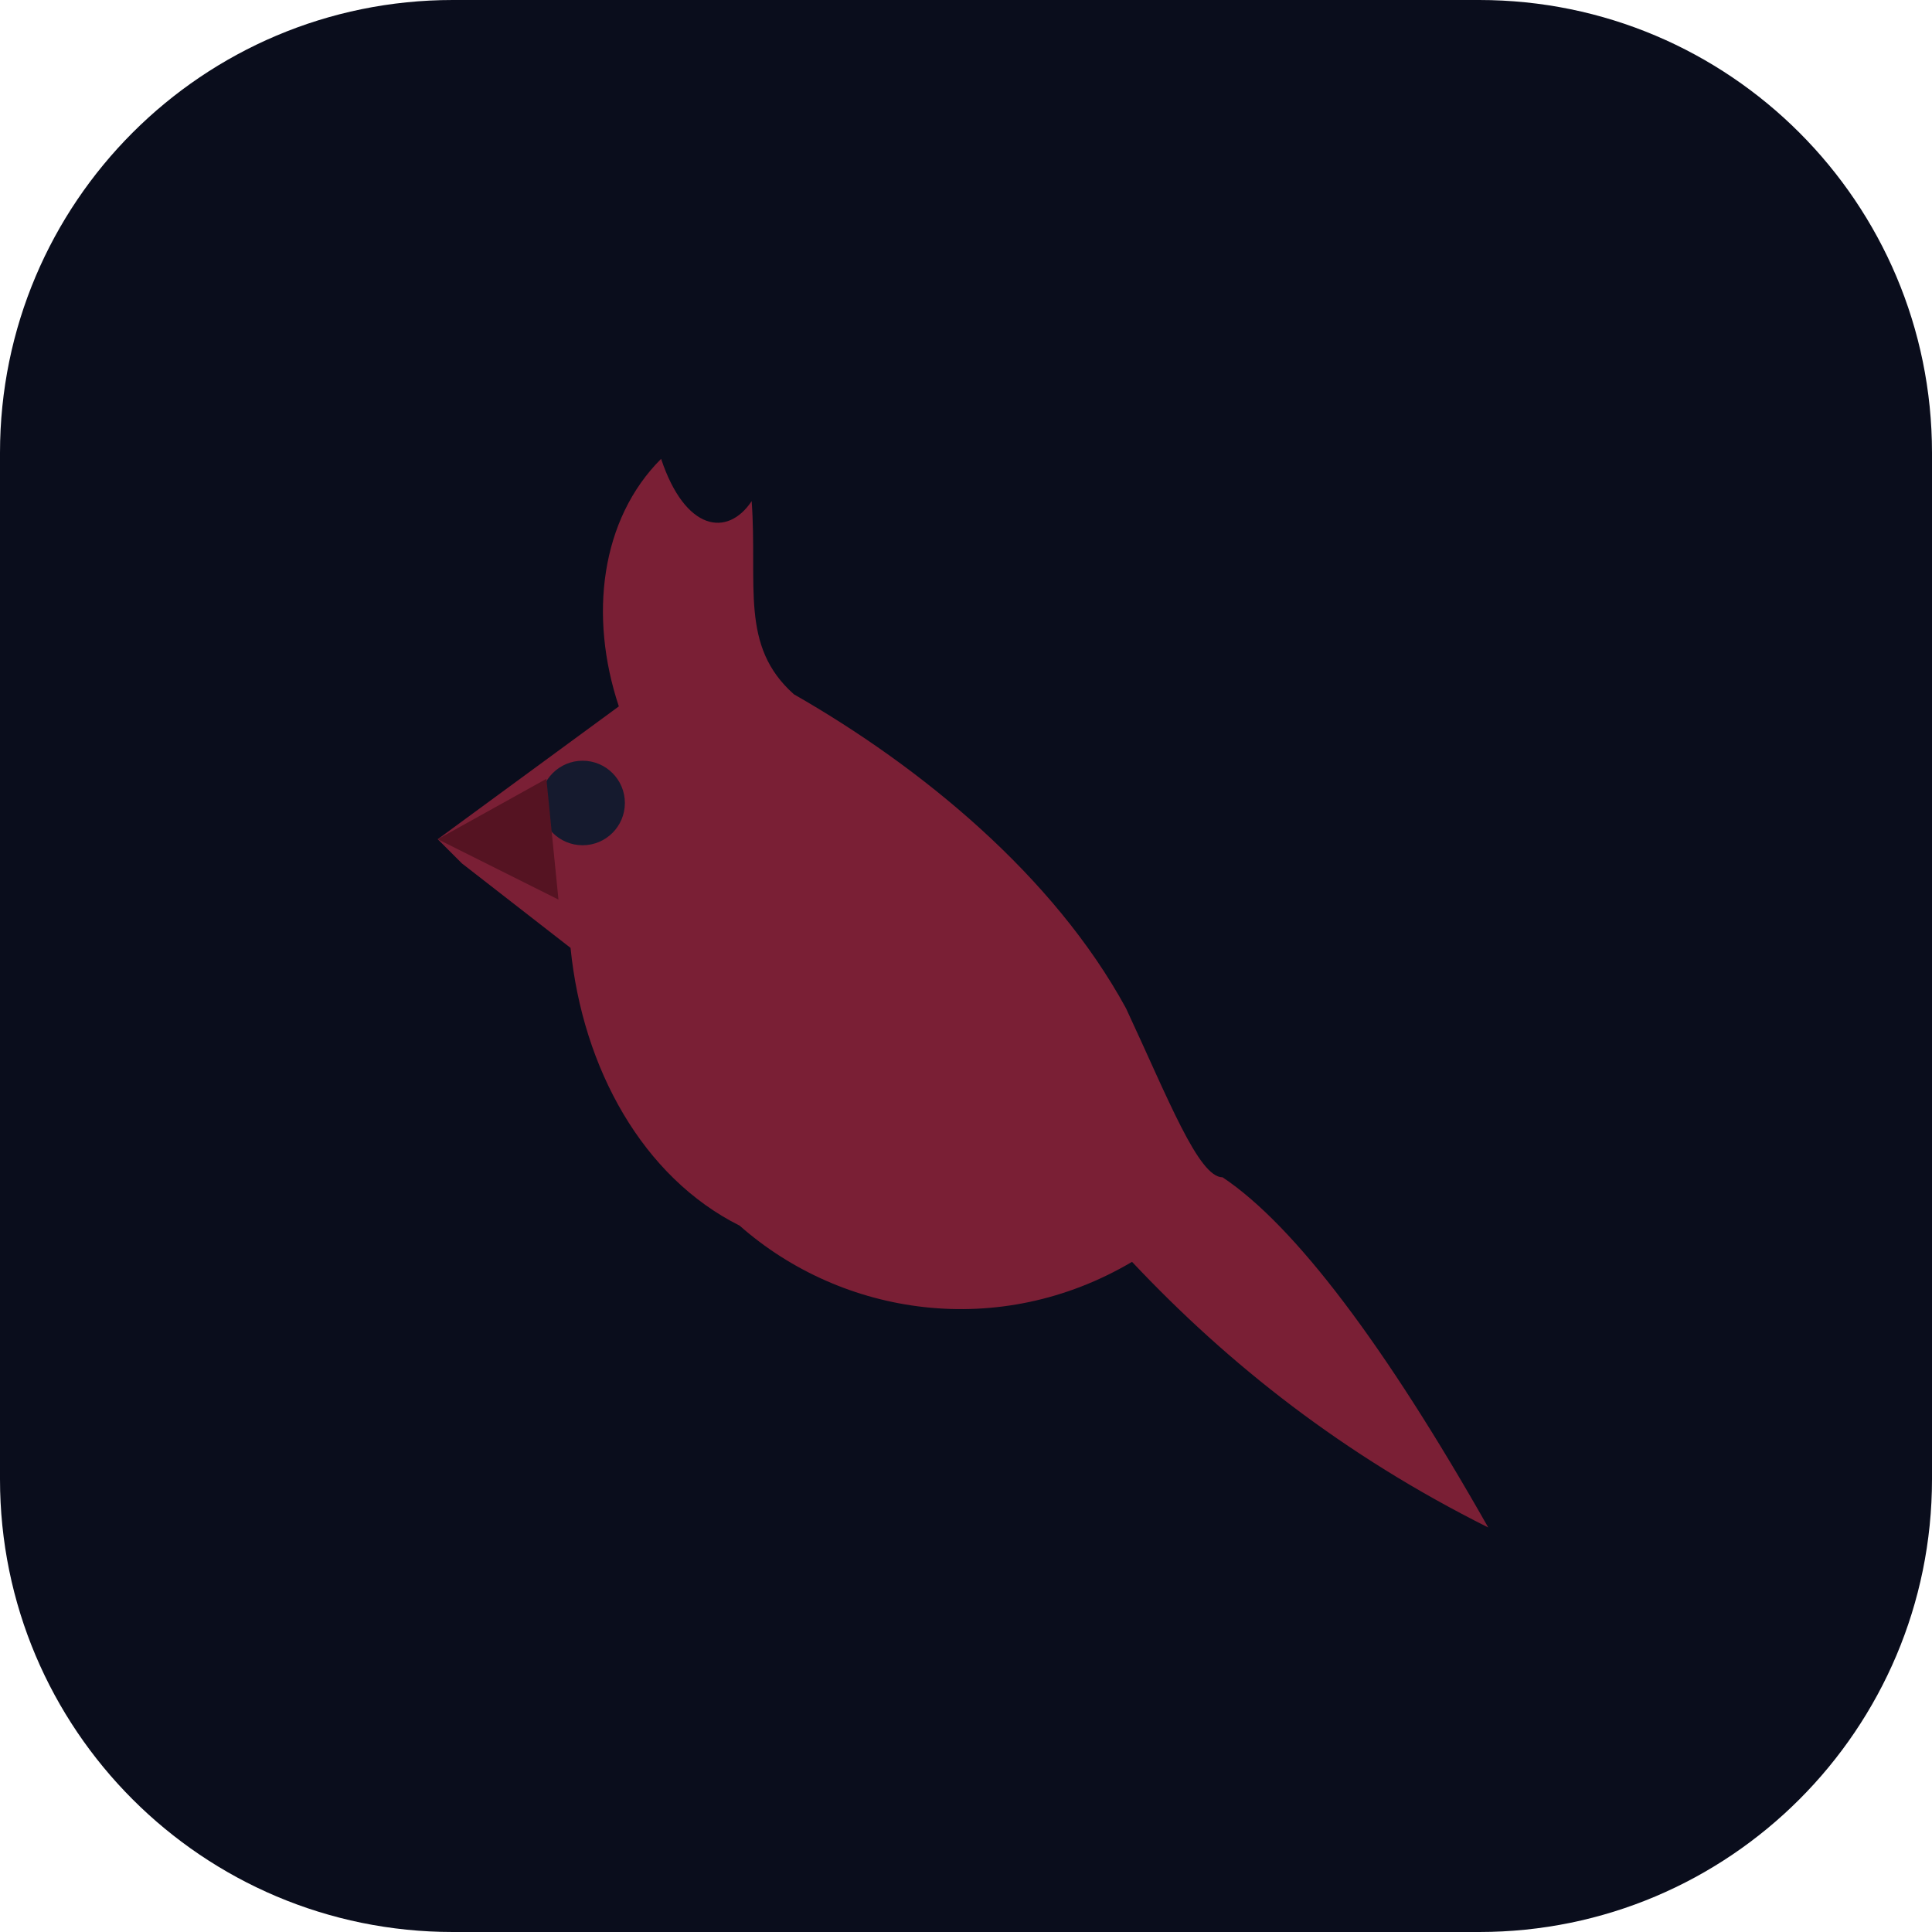
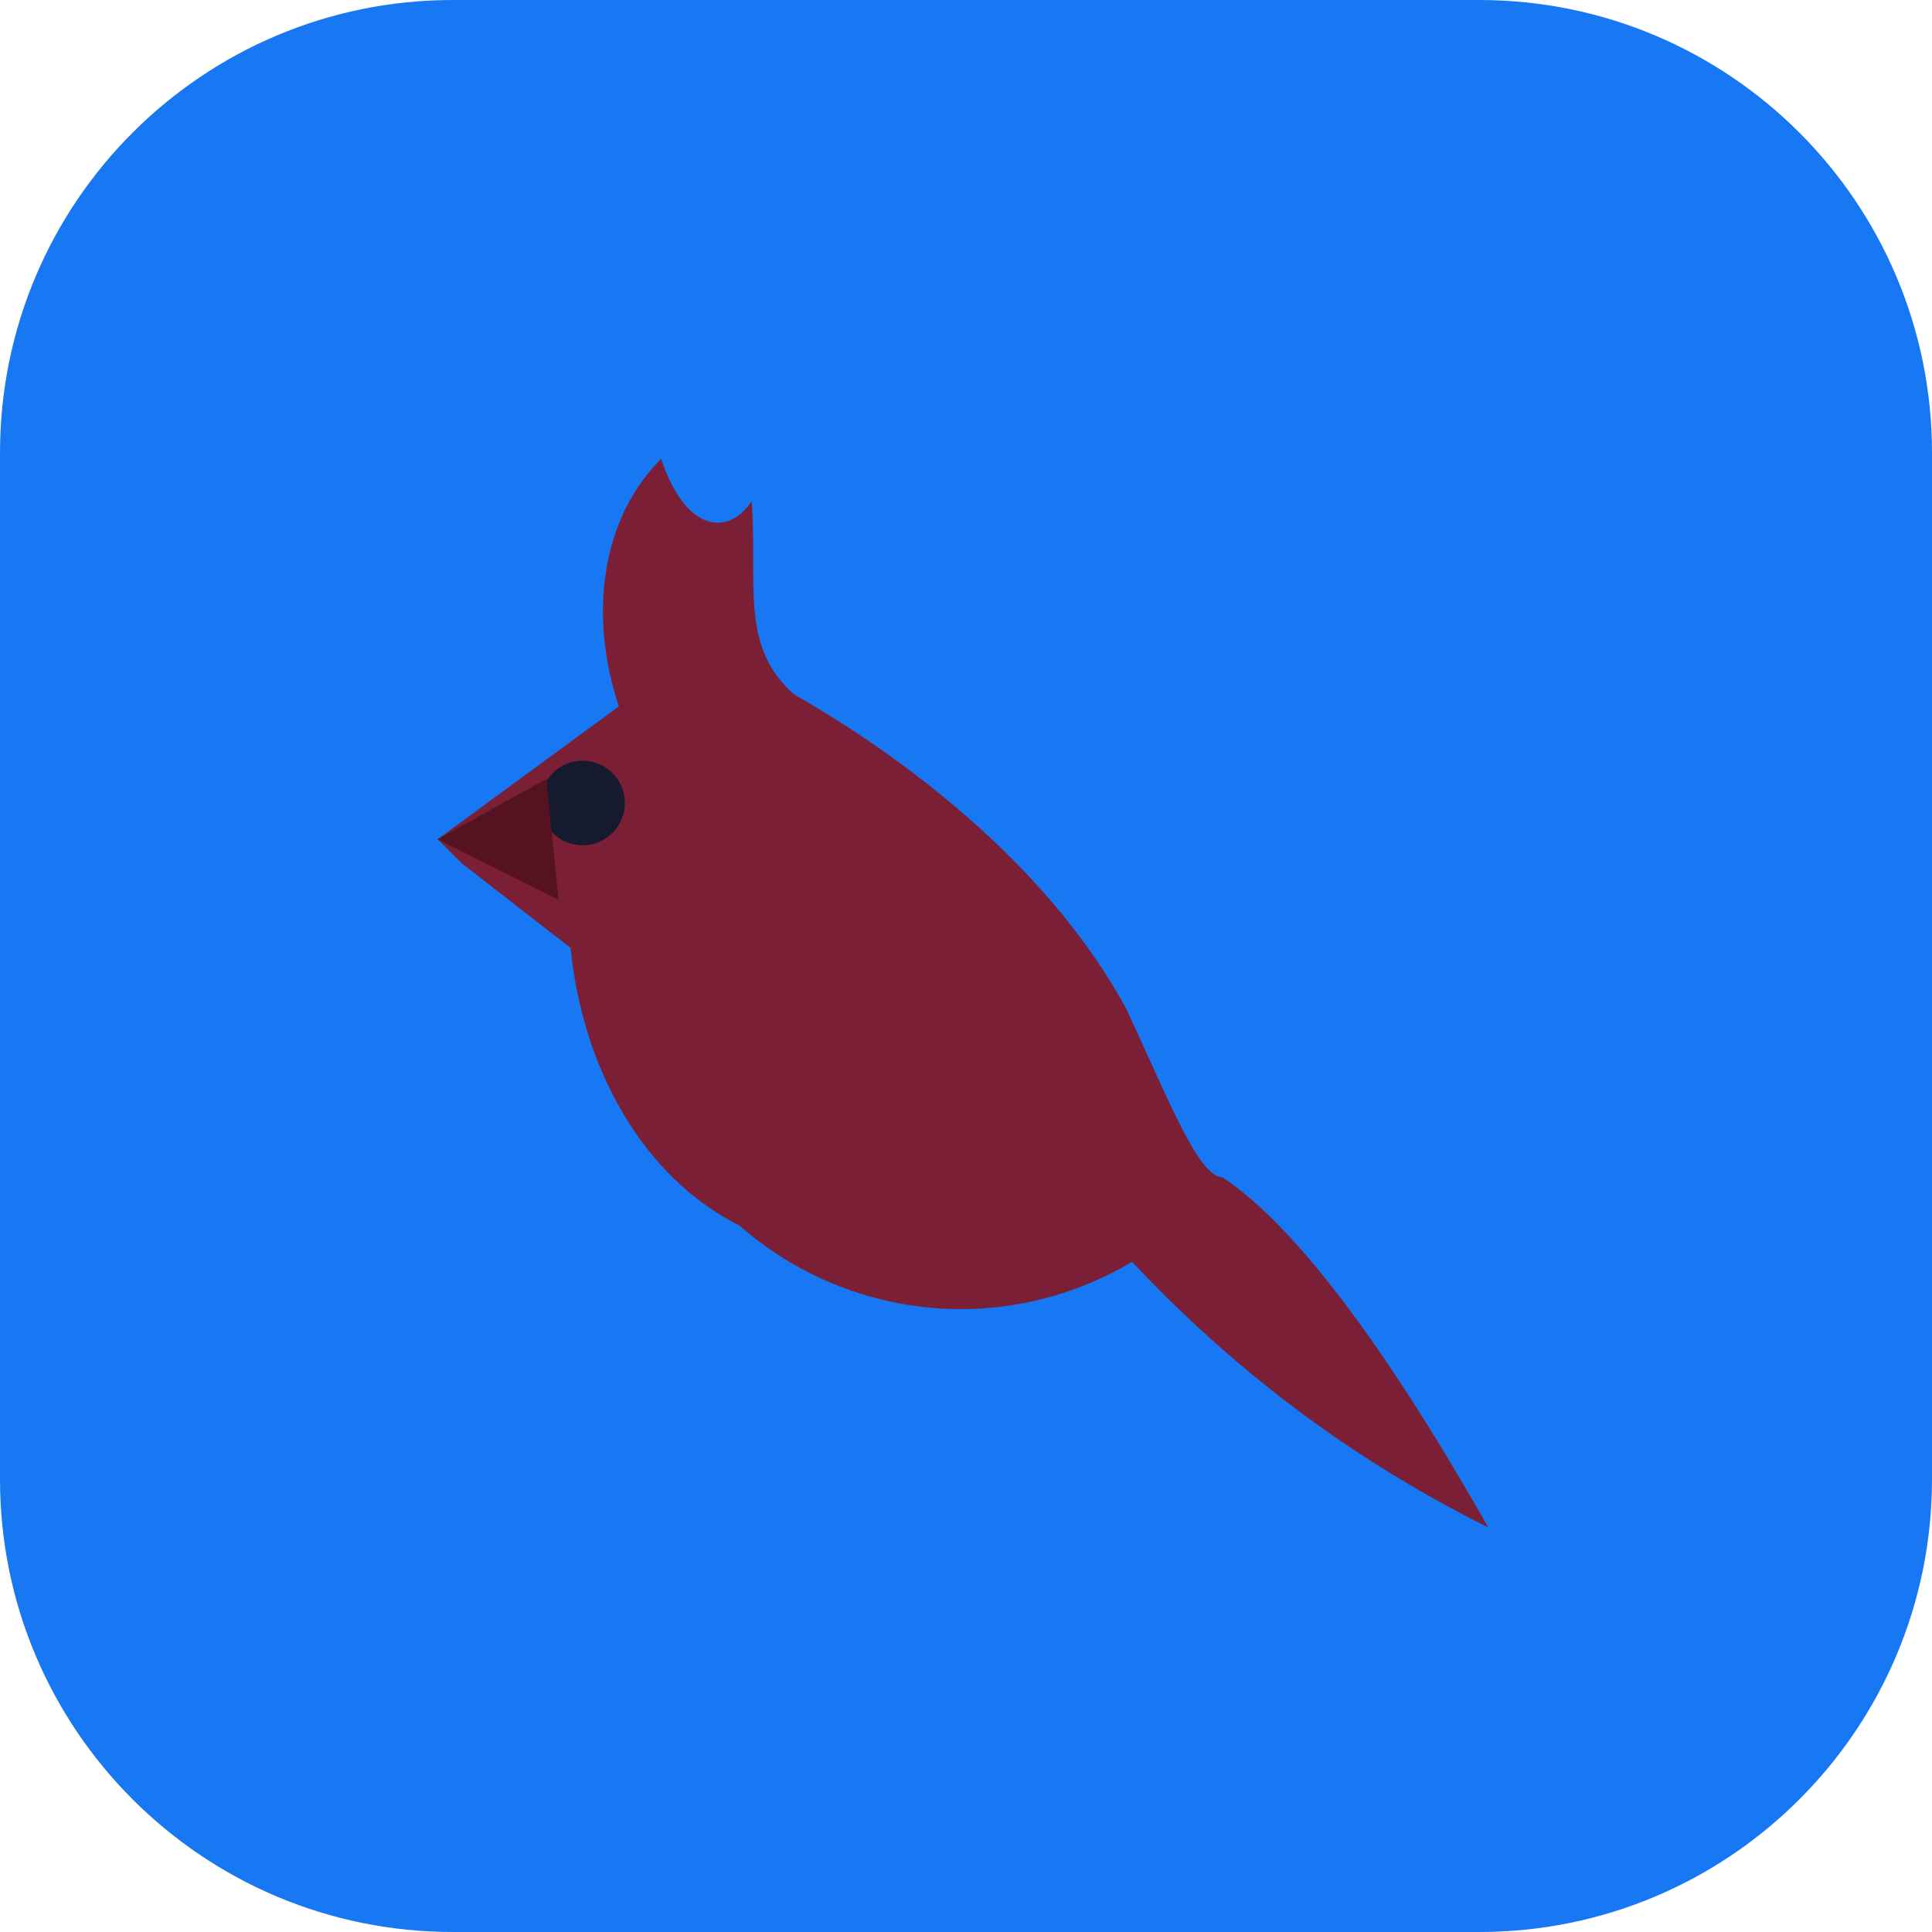
<svg xmlns="http://www.w3.org/2000/svg" viewBox="0 0 64 64">
-   <rect width="64" height="64" rx="15" fill="#0a0d1c" />
+   <rect width="64" height="64" rx="15" fill="#1877f2" />
  <g transform="translate(6.5,9) scale(0.2)">
    <path fill="#7a1f35" d="M40 94 L70 72 C65 57 67 41 77 31 C81 43 88 44 92 38 C93 52 90 62 99 70 C120 82 142 100 154 122 C161 137 166 150 170 150 C182 158 197 178 214 208 C190 196 171 181 155 164 C133 177 107 173 90 158 C74 150 64 132 62 112 L44 98 Z" />
    <circle cx="64" cy="88" r="7" fill="#151a2e" />
    <path fill="#551322" d="M40 94 L58 84 L60 104 Z" />
  </g>
</svg>
